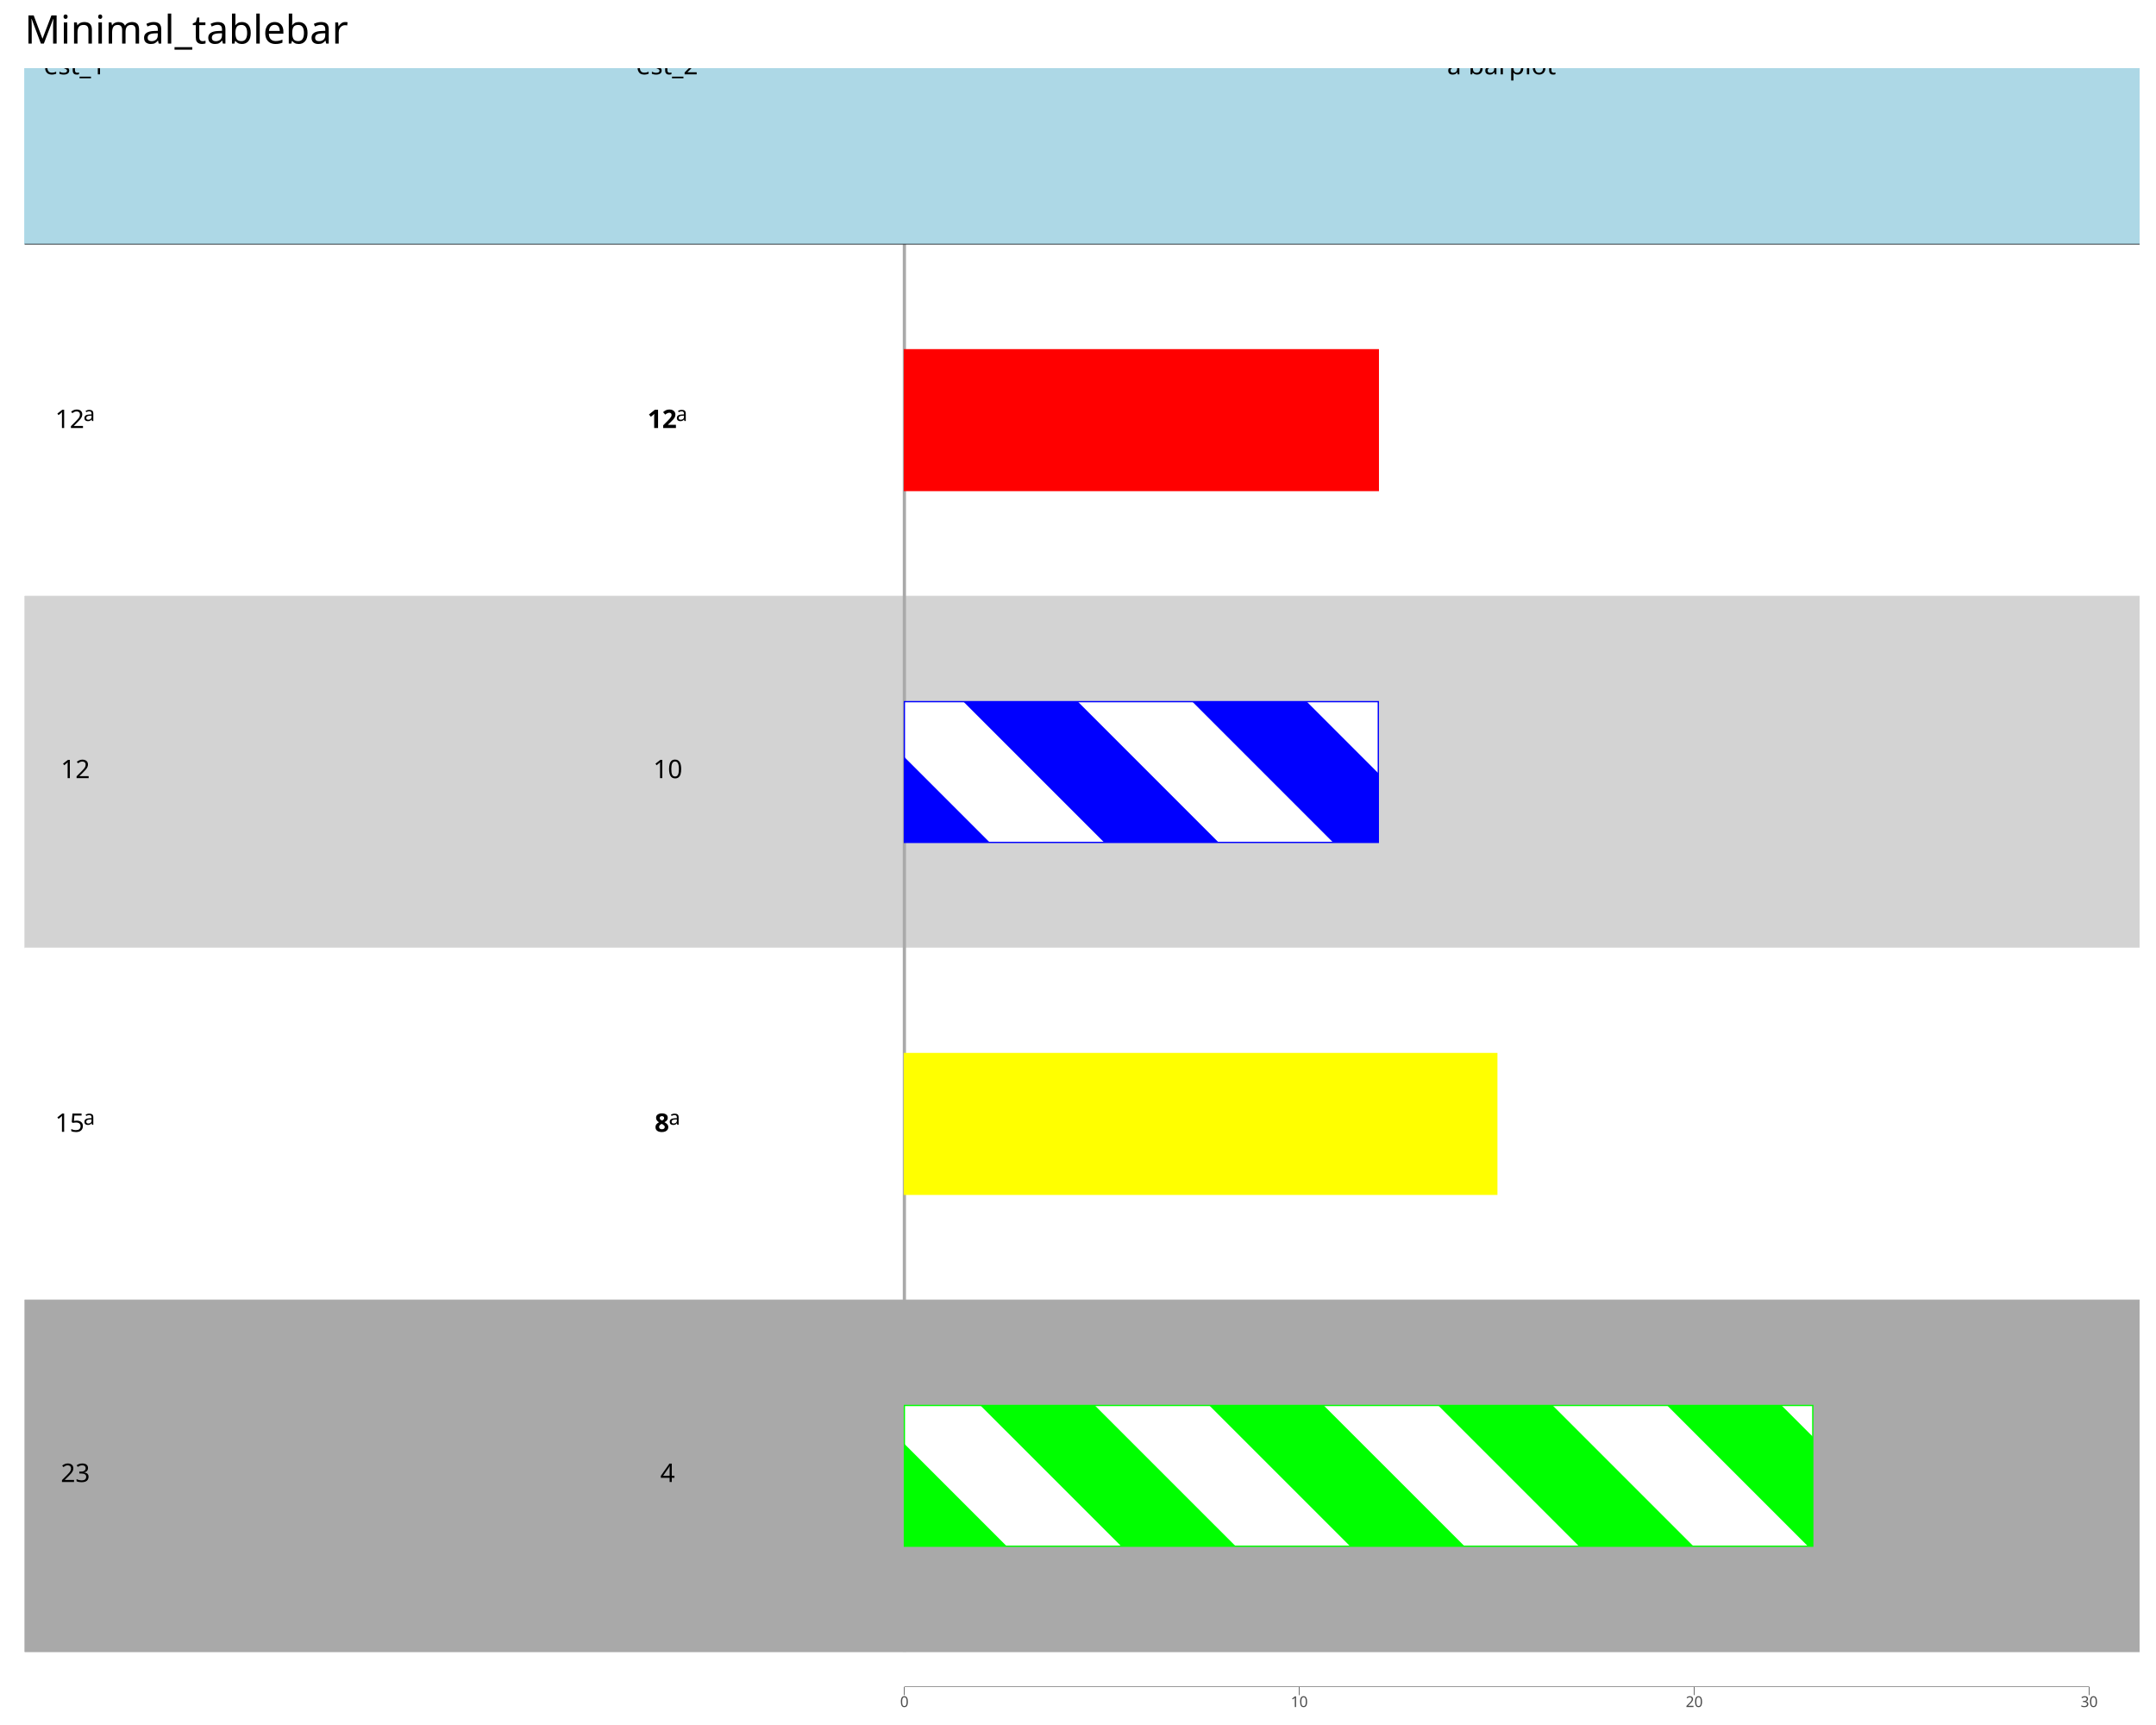
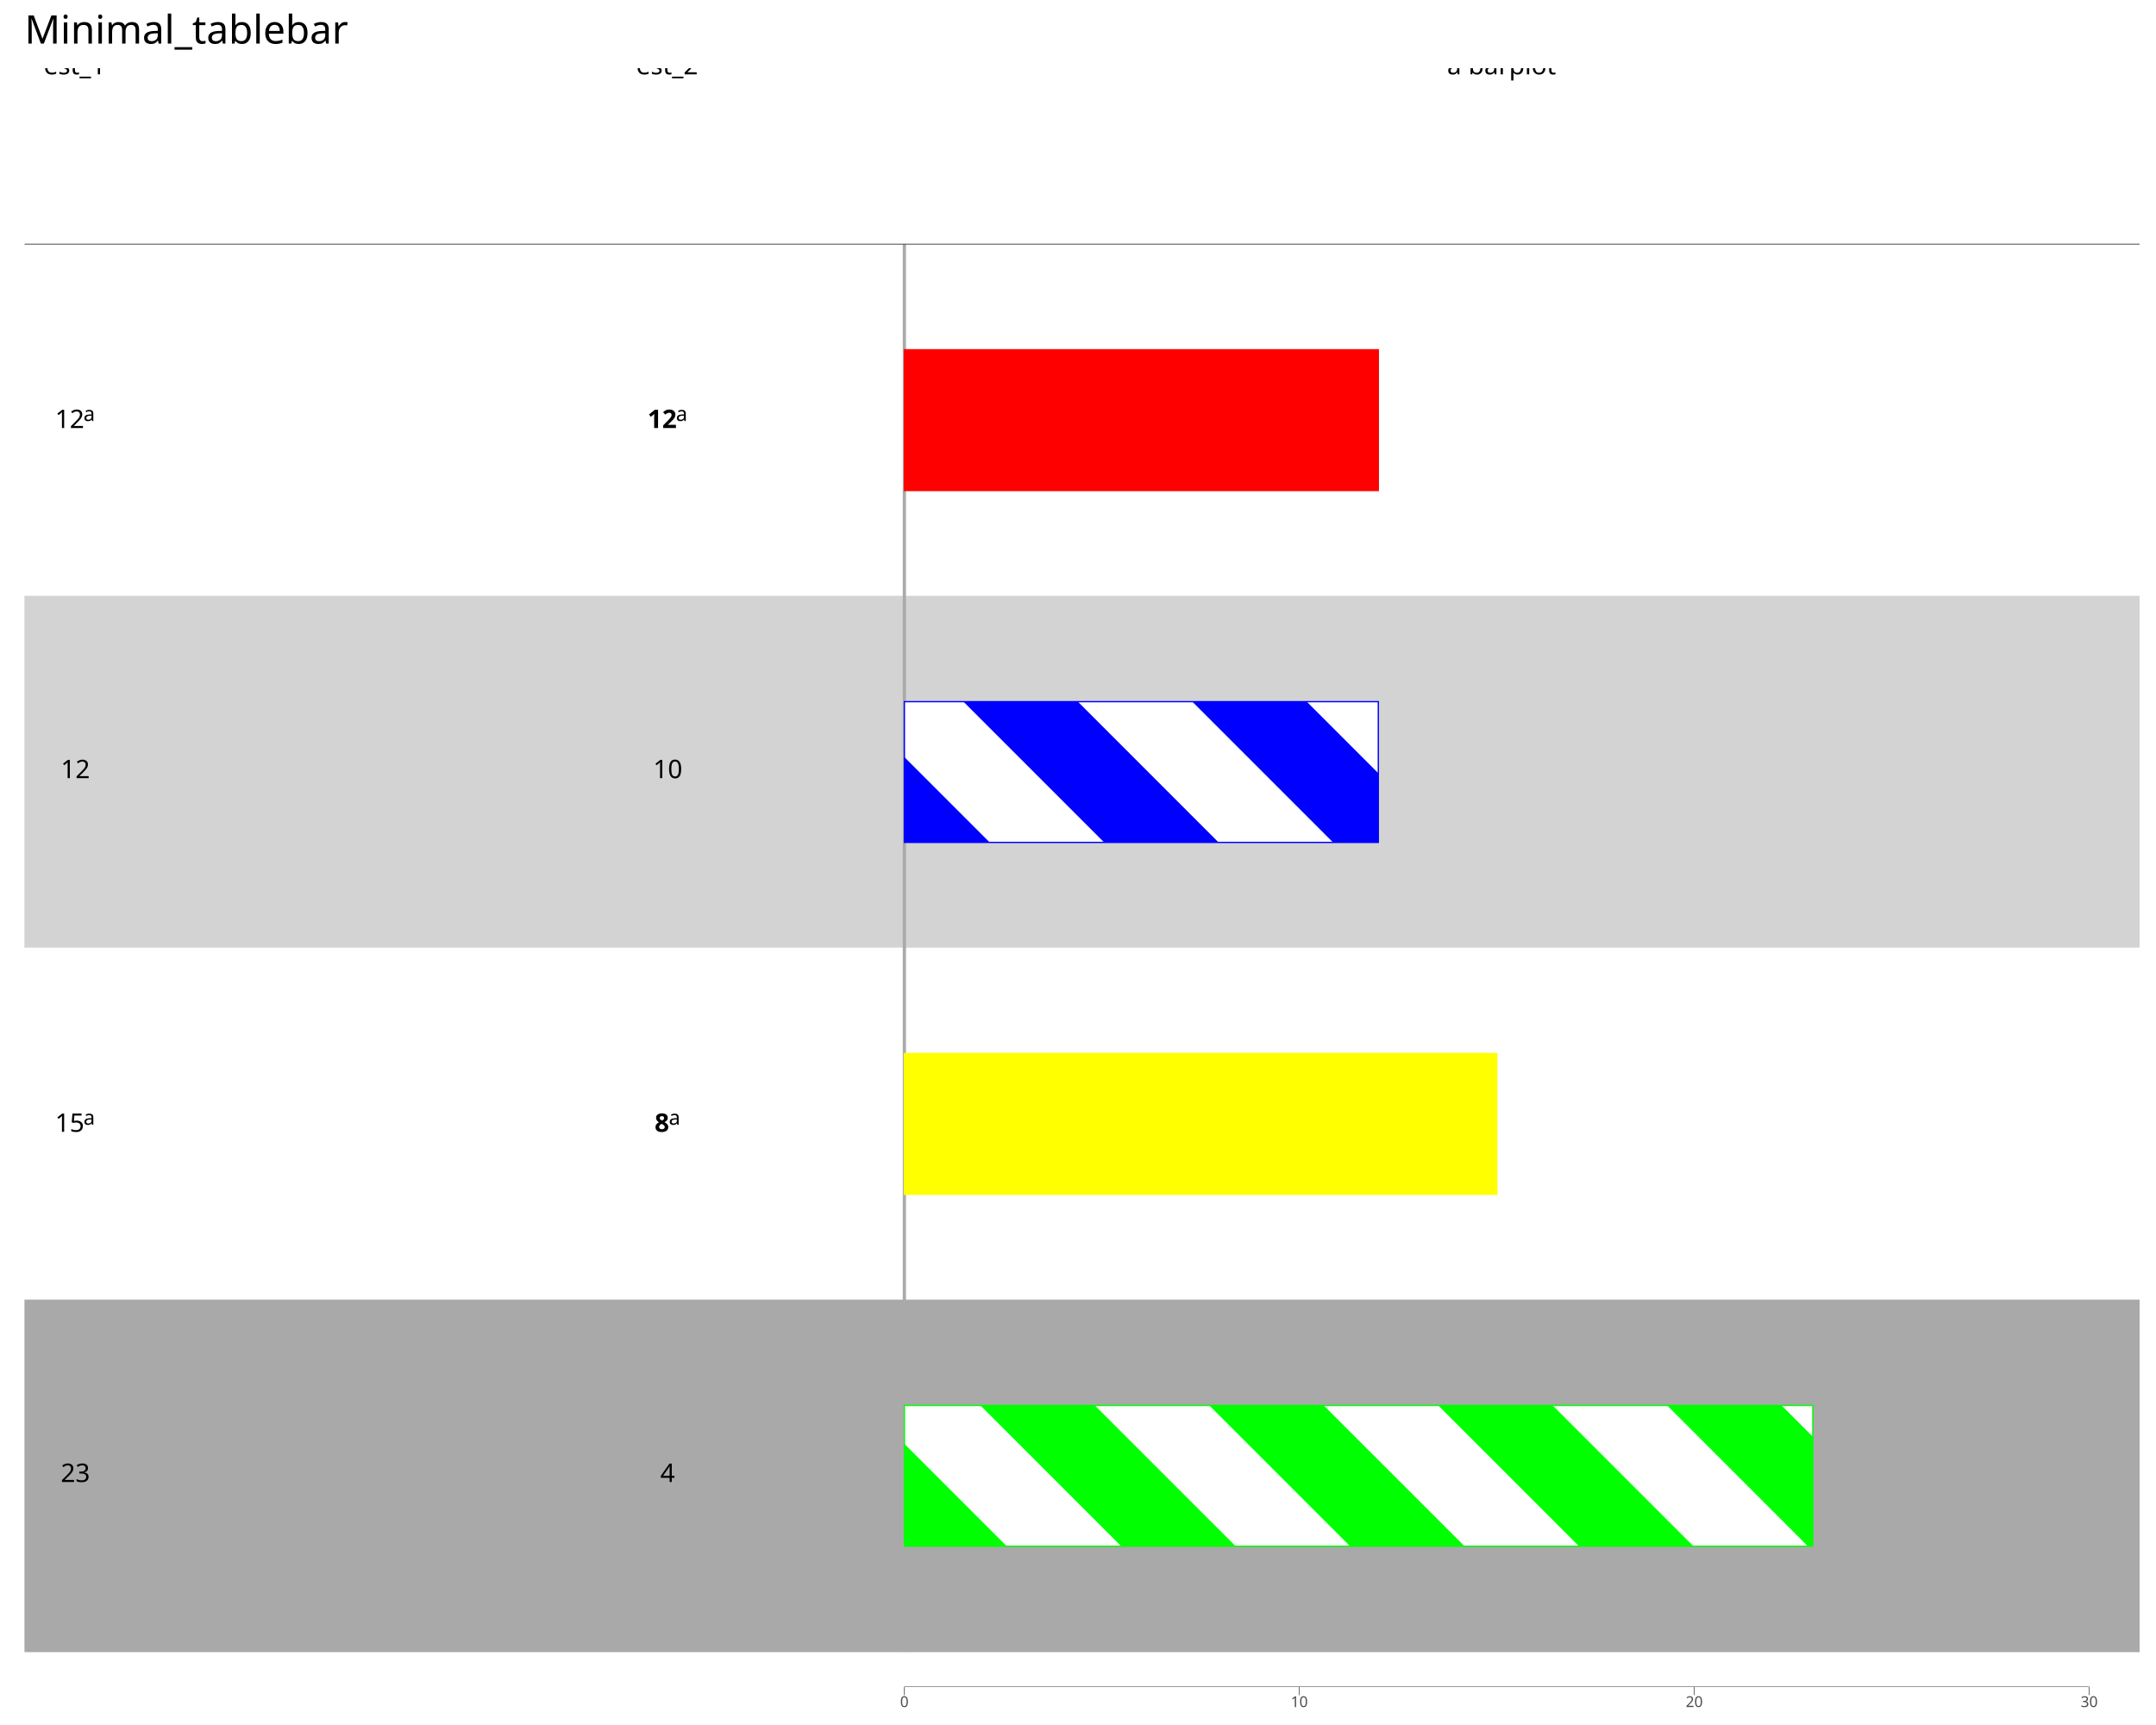
<svg xmlns="http://www.w3.org/2000/svg" class="svglite" data-engine-version="2.0" width="720.00pt" height="576.00pt" viewBox="0 0 720.00 576.00">
  <defs>
    <style type="text/css">
    .svglite line, .svglite polyline, .svglite polygon, .svglite path, .svglite rect, .svglite circle {
      fill: none;
      stroke: #000000;
      stroke-linecap: round;
      stroke-linejoin: round;
      stroke-miterlimit: 10.00;
    }
  </style>
  </defs>
  <rect width="100%" height="100%" style="stroke: none; fill: #FFFFFF;" />
  <defs>
    <clipPath id="cpMC4wMHw3MjAuMDB8MC4wMHw1NzYuMDA=">
      <rect x="0.00" y="0.00" width="720.00" height="576.00" />
    </clipPath>
  </defs>
  <g clip-path="url(#cpMC4wMHw3MjAuMDB8MC4wMHw1NzYuMDA=)">
    <rect x="0.00" y="0.00" width="720.00" height="576.00" style="stroke-width: 1.07; stroke: #FFFFFF; fill: #FFFFFF;" />
  </g>
  <defs>
    <clipPath id="cpOC4yMnw3MTQuNTJ8MjIuNzh8NTYzLjMw">
      <rect x="8.22" y="22.78" width="706.30" height="540.52" />
    </clipPath>
  </defs>
  <g clip-path="url(#cpOC4yMnw3MTQuNTJ8MjIuNzh8NTYzLjMw)">
    <rect x="8.22" y="22.78" width="706.30" height="540.52" style="stroke-width: 1.07; stroke: none; fill: #FFFFFF;" />
    <rect x="8.22" y="81.54" width="706.30" height="117.50" style="stroke-width: 0.21; stroke: #FFFFFF; stroke-linecap: butt; stroke-linejoin: miter; fill: #FFFFFF;" />
    <rect x="8.22" y="199.04" width="706.30" height="117.50" style="stroke-width: 0.21; stroke: #D3D3D3; stroke-linecap: butt; stroke-linejoin: miter; fill: #D3D3D3;" />
    <rect x="8.22" y="316.54" width="706.30" height="117.50" style="stroke-width: 0.21; stroke: #FFFFFF; stroke-linecap: butt; stroke-linejoin: miter; fill: #FFFFFF;" />
    <rect x="8.22" y="434.05" width="706.30" height="117.50" style="stroke-width: 0.21; stroke: #A9A9A9; stroke-linecap: butt; stroke-linejoin: miter; fill: #A9A9A9;" />
    <line x1="302.02" y1="551.55" x2="302.02" y2="22.78" style="stroke-width: 1.07; stroke: #A9A9A9; stroke-linecap: butt;" />
-     <rect x="8.22" y="22.78" width="706.30" height="58.75" style="stroke-width: 1.07; stroke: none; stroke-linecap: butt; stroke-linejoin: miter; fill: #ADD8E6;" />
-     <rect x="8.22" y="22.78" width="706.30" height="58.75" style="stroke-width: 1.07; stroke: none; stroke-linecap: butt; stroke-linejoin: miter; fill: #ADD8E6;" />
-     <rect x="8.22" y="22.78" width="706.30" height="58.75" style="stroke-width: 1.07; stroke: none; stroke-linecap: butt; stroke-linejoin: miter; fill: #ADD8E6;" />
-     <rect x="8.22" y="22.78" width="706.30" height="58.75" style="stroke-width: 1.07; stroke: none; stroke-linecap: butt; stroke-linejoin: miter; fill: #ADD8E6;" />
+     <rect x="8.22" y="22.78" width="706.30" height="58.75" style="stroke-width: 1.07; stroke: none; stroke-linecap: butt; stroke-linejoin: miter; fill: #FFFFFF;" />
+     <rect x="8.22" y="22.78" width="706.30" height="58.75" style="stroke-width: 1.07; stroke: none; stroke-linecap: butt; stroke-linejoin: miter; fill: #FFFFFF;" />
+     <rect x="8.22" y="22.78" width="706.30" height="58.75" style="stroke-width: 1.07; stroke: none; stroke-linecap: butt; stroke-linejoin: miter; fill: #FFFFFF;" />
+     <rect x="8.22" y="22.78" width="706.30" height="58.75" style="stroke-width: 1.07; stroke: none; stroke-linecap: butt; stroke-linejoin: miter; fill: #FFFFFF;" />
    <line x1="8.22" y1="81.54" x2="714.52" y2="81.54" style="stroke-width: 0.21; stroke-linecap: butt;" />
    <line x1="302.02" y1="563.30" x2="697.70" y2="563.30" style="stroke-width: 0.21; stroke-linecap: butt;" />
    <rect x="302.02" y="116.79" width="158.27" height="47.00" style="stroke-width: 0.43; stroke: none; stroke-linecap: square; stroke-linejoin: miter; fill: #FF0000;" />
    <rect x="302.02" y="234.29" width="158.27" height="47.00" style="stroke-width: 0.43; stroke: none; stroke-linecap: square; stroke-linejoin: miter; fill: #0000FF;" />
    <rect x="302.02" y="351.79" width="197.84" height="47.00" style="stroke-width: 0.43; stroke: none; stroke-linecap: square; stroke-linejoin: miter; fill: #FFFF00;" />
    <rect x="302.02" y="469.30" width="303.36" height="47.00" style="stroke-width: 0.43; stroke: none; stroke-linecap: square; stroke-linejoin: miter; fill: #00FF00;" />
    <polygon points="368.73,281.29 330.51,281.29 302.02,252.80 302.02,234.29 321.73,234.29 368.73,281.29 " style="stroke-width: 1.07; stroke: none; stroke-linecap: square; fill: #FFFFFF;" />
    <polygon points="445.17,281.29 406.95,281.29 359.95,234.29 398.17,234.29 445.17,281.29 " style="stroke-width: 1.07; stroke: none; stroke-linecap: square; fill: #FFFFFF;" />
    <polygon points="436.39,234.29 460.29,234.29 460.29,258.19 436.39,234.29 " style="stroke-width: 1.07; stroke: none; stroke-linecap: square; fill: #FFFFFF;" />
    <polygon points="374.42,516.30 336.19,516.30 302.02,482.12 302.02,469.30 327.41,469.30 374.42,516.30 " style="stroke-width: 1.07; stroke: none; stroke-linecap: square; fill: #FFFFFF;" />
    <polygon points="450.86,516.30 412.64,516.30 365.63,469.30 403.85,469.30 450.86,516.30 " style="stroke-width: 1.07; stroke: none; stroke-linecap: square; fill: #FFFFFF;" />
    <polygon points="527.30,516.30 489.08,516.30 442.07,469.30 480.30,469.30 527.30,516.30 " style="stroke-width: 1.07; stroke: none; stroke-linecap: square; fill: #FFFFFF;" />
    <polygon points="603.74,516.30 565.52,516.30 518.52,469.30 556.74,469.30 603.74,516.30 " style="stroke-width: 1.07; stroke: none; stroke-linecap: square; fill: #FFFFFF;" />
    <polygon points="594.96,469.30 605.38,469.30 605.38,479.72 594.96,469.30 " style="stroke-width: 1.07; stroke: none; stroke-linecap: square; fill: #FFFFFF;" />
    <rect x="302.02" y="116.79" width="158.27" height="47.00" style="stroke-width: 0.43; stroke: #FF0000; stroke-linecap: square; stroke-linejoin: miter;" />
    <rect x="302.02" y="234.29" width="158.27" height="47.00" style="stroke-width: 0.43; stroke: #0000FF; stroke-linecap: square; stroke-linejoin: miter;" />
    <rect x="302.02" y="351.79" width="197.84" height="47.00" style="stroke-width: 0.43; stroke: #FFFF00; stroke-linecap: square; stroke-linejoin: miter;" />
    <rect x="302.02" y="469.30" width="303.36" height="47.00" style="stroke-width: 0.43; stroke: #00FF00; stroke-linecap: square; stroke-linejoin: miter;" />
    <text x="483.25" y="24.83" style="font-size: 8.54px; font-family: sans;" textLength="4.75px" lengthAdjust="spacingAndGlyphs">a</text>
    <text x="490.37" y="24.83" style="font-size: 8.54px; font-family: sans;" textLength="26.10px" lengthAdjust="spacingAndGlyphs">barplot</text>
    <text x="216.23" y="142.93" style="font-size: 8.54px; font-weight: bold; font-family: sans;" textLength="9.50px" lengthAdjust="spacingAndGlyphs">12</text>
    <text x="225.73" y="140.58" style="font-size: 6.83px; font-family: sans;" textLength="3.80px" lengthAdjust="spacingAndGlyphs">a</text>
    <text x="218.13" y="259.84" style="font-size: 8.54px; font-family: sans;" textLength="9.50px" lengthAdjust="spacingAndGlyphs">10</text>
    <text x="218.61" y="377.93" style="font-size: 8.54px; font-weight: bold; font-family: sans;" textLength="4.75px" lengthAdjust="spacingAndGlyphs">8</text>
    <text x="223.35" y="375.58" style="font-size: 6.83px; font-family: sans;" textLength="3.80px" lengthAdjust="spacingAndGlyphs">a</text>
    <text x="220.51" y="494.85" style="font-size: 8.54px; font-family: sans;" textLength="4.75px" lengthAdjust="spacingAndGlyphs">4</text>
    <text x="212.44" y="24.83" style="font-size: 8.54px; font-family: sans;" textLength="20.89px" lengthAdjust="spacingAndGlyphs">est_2</text>
    <text x="18.39" y="142.93" style="font-size: 8.54px; font-family: sans;" textLength="9.50px" lengthAdjust="spacingAndGlyphs">12</text>
    <text x="27.88" y="140.58" style="font-size: 6.83px; font-family: sans;" textLength="3.80px" lengthAdjust="spacingAndGlyphs">a</text>
    <text x="20.29" y="259.84" style="font-size: 8.54px; font-family: sans;" textLength="9.50px" lengthAdjust="spacingAndGlyphs">12</text>
    <text x="18.39" y="377.93" style="font-size: 8.54px; font-family: sans;" textLength="9.50px" lengthAdjust="spacingAndGlyphs">15</text>
    <text x="27.88" y="375.58" style="font-size: 6.83px; font-family: sans;" textLength="3.80px" lengthAdjust="spacingAndGlyphs">a</text>
    <text x="20.29" y="494.85" style="font-size: 8.54px; font-family: sans;" textLength="9.50px" lengthAdjust="spacingAndGlyphs">23</text>
    <text x="14.59" y="24.83" style="font-size: 8.54px; font-family: sans;" textLength="20.89px" lengthAdjust="spacingAndGlyphs">est_1</text>
  </g>
  <g clip-path="url(#cpMC4wMHw3MjAuMDB8MC4wMHw1NzYuMDA=)">
    <polyline points="302.02,566.04 302.02,563.30 " style="stroke-width: 0.21; stroke: #333333; stroke-linecap: butt;" />
    <polyline points="433.91,566.04 433.91,563.30 " style="stroke-width: 0.21; stroke: #333333; stroke-linecap: butt;" />
    <polyline points="565.81,566.04 565.81,563.30 " style="stroke-width: 0.21; stroke: #333333; stroke-linecap: butt;" />
    <polyline points="697.70,566.04 697.70,563.30 " style="stroke-width: 0.21; stroke: #333333; stroke-linecap: butt;" />
    <text x="302.02" y="570.00" text-anchor="middle" style="font-size: 5.00px; fill: #4D4D4D; font-family: sans;" textLength="2.78px" lengthAdjust="spacingAndGlyphs">0</text>
    <text x="433.91" y="570.00" text-anchor="middle" style="font-size: 5.00px; fill: #4D4D4D; font-family: sans;" textLength="5.56px" lengthAdjust="spacingAndGlyphs">10</text>
    <text x="565.81" y="570.00" text-anchor="middle" style="font-size: 5.00px; fill: #4D4D4D; font-family: sans;" textLength="5.56px" lengthAdjust="spacingAndGlyphs">20</text>
    <text x="697.70" y="570.00" text-anchor="middle" style="font-size: 5.00px; fill: #4D4D4D; font-family: sans;" textLength="5.56px" lengthAdjust="spacingAndGlyphs">30</text>
    <text x="8.22" y="14.56" style="font-size: 13.20px; font-family: sans;" textLength="100.52px" lengthAdjust="spacingAndGlyphs">Minimal_tablebar</text>
  </g>
</svg>
